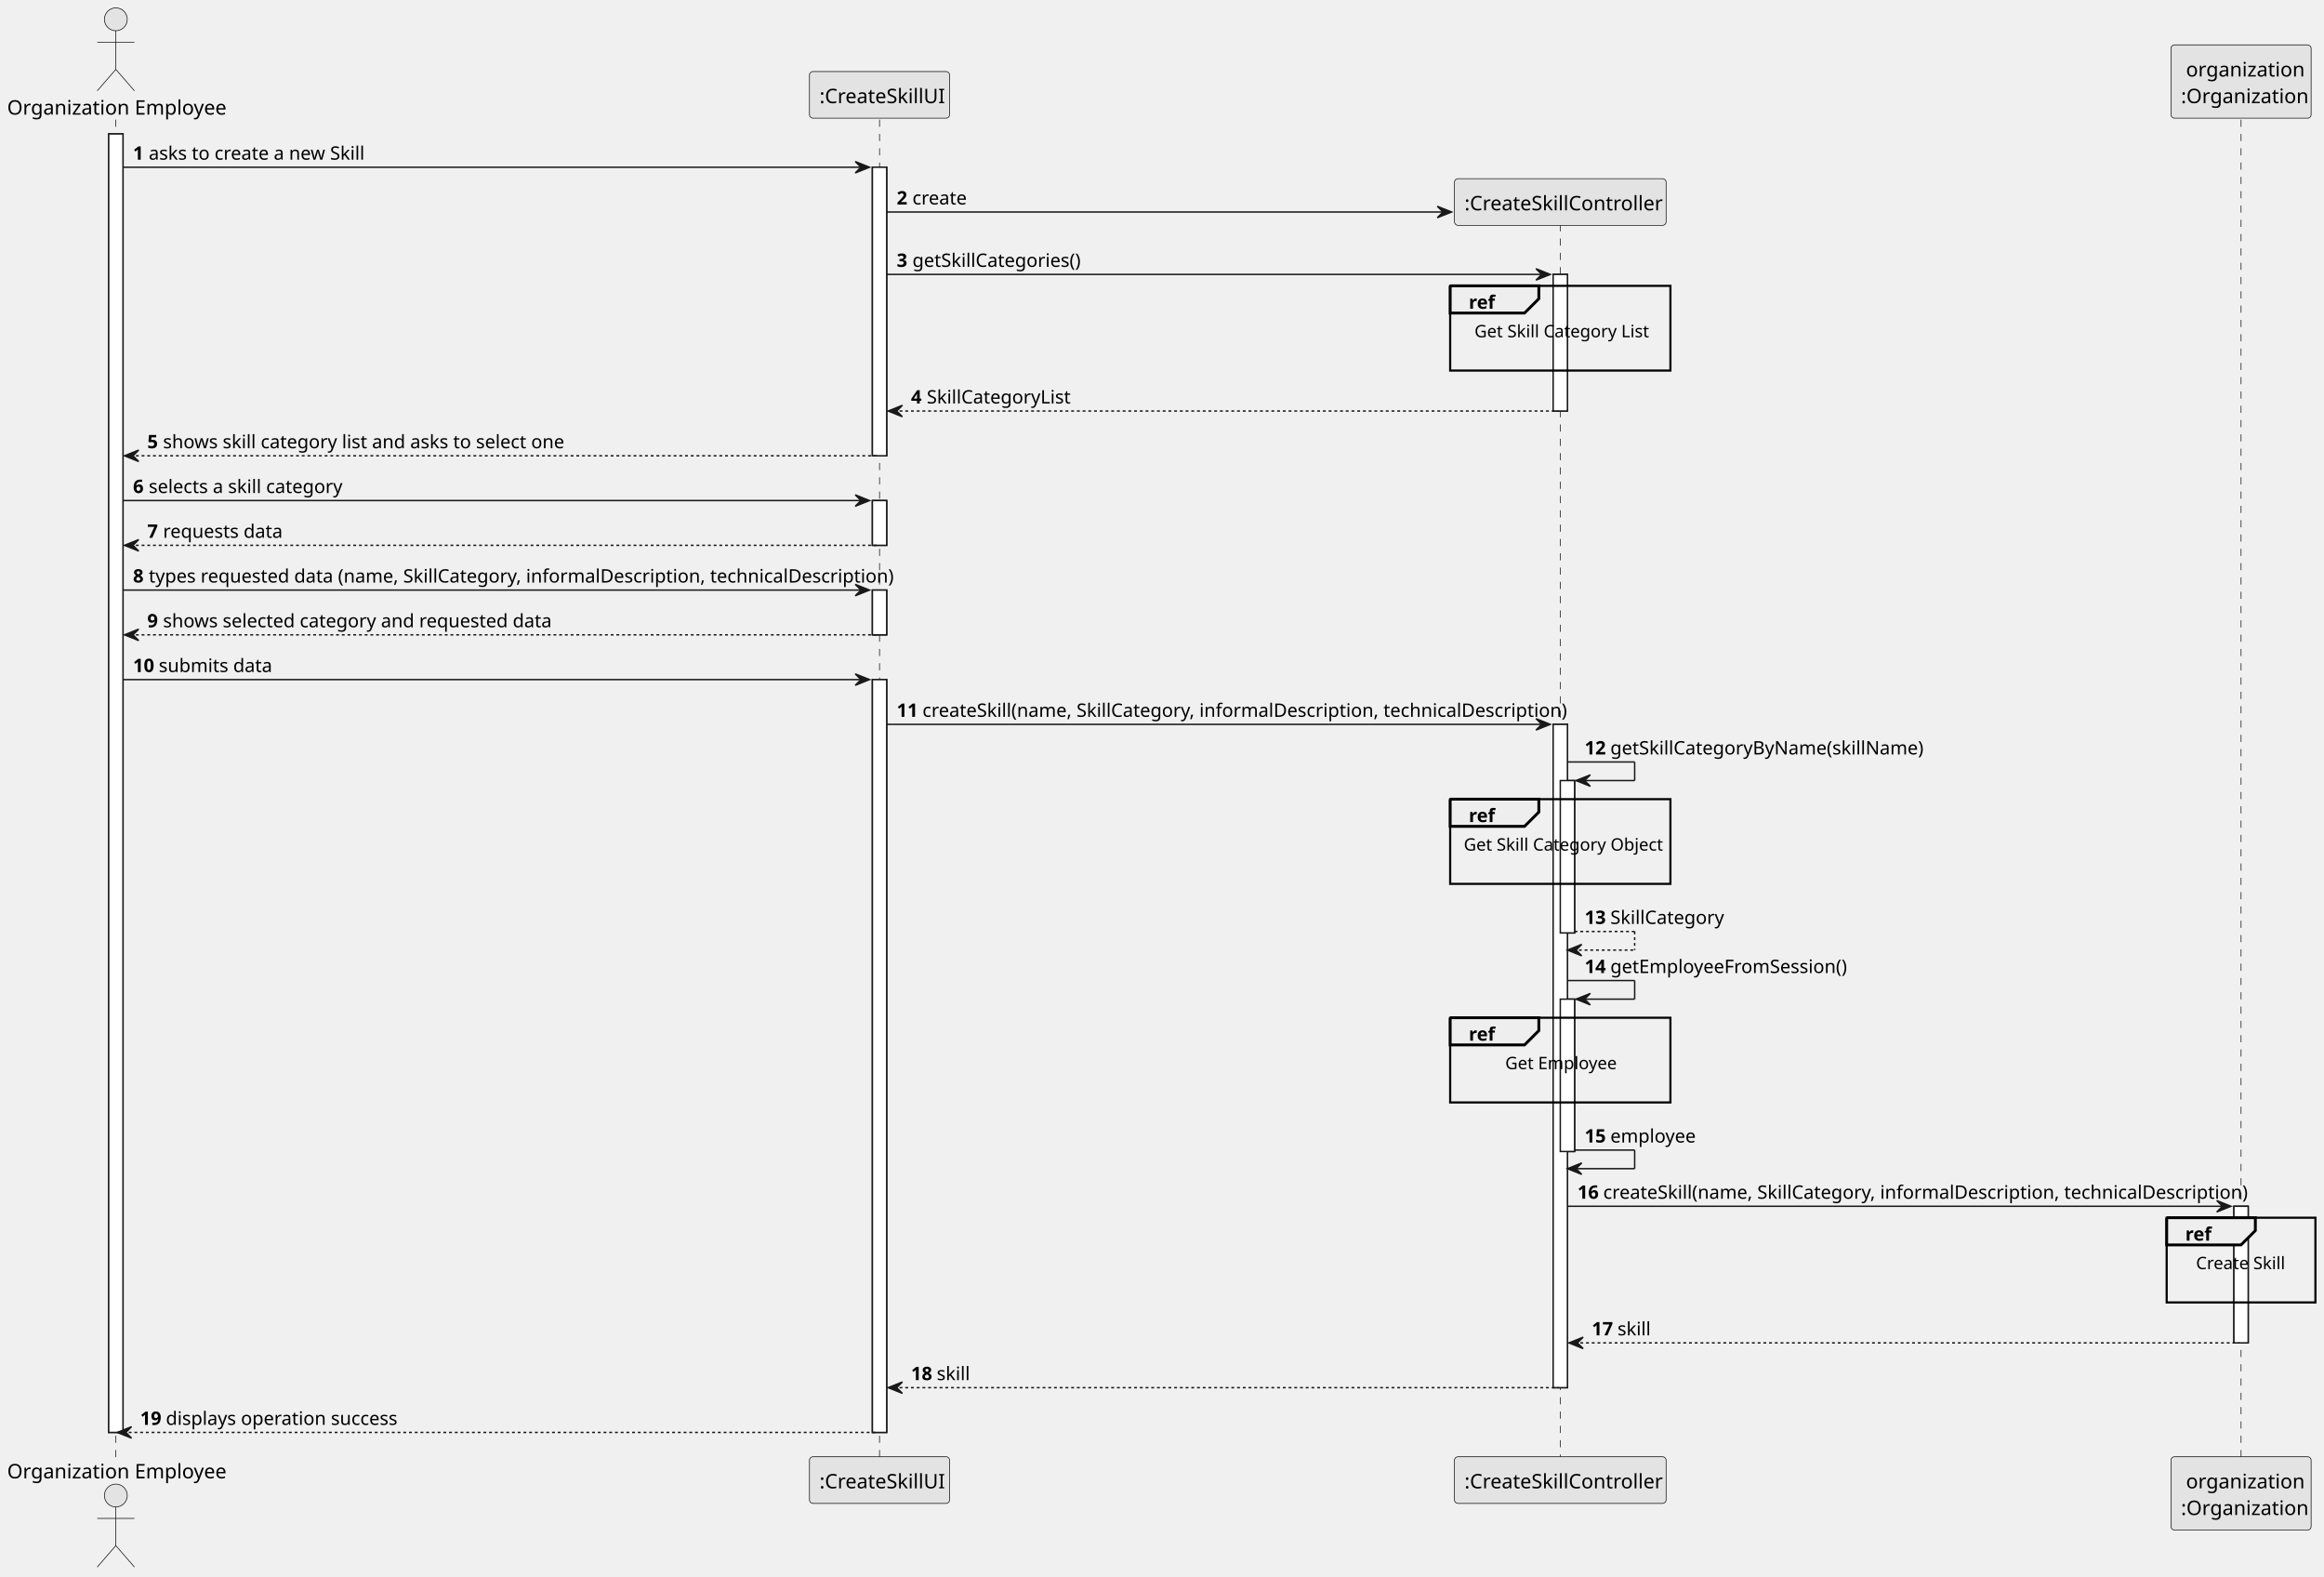
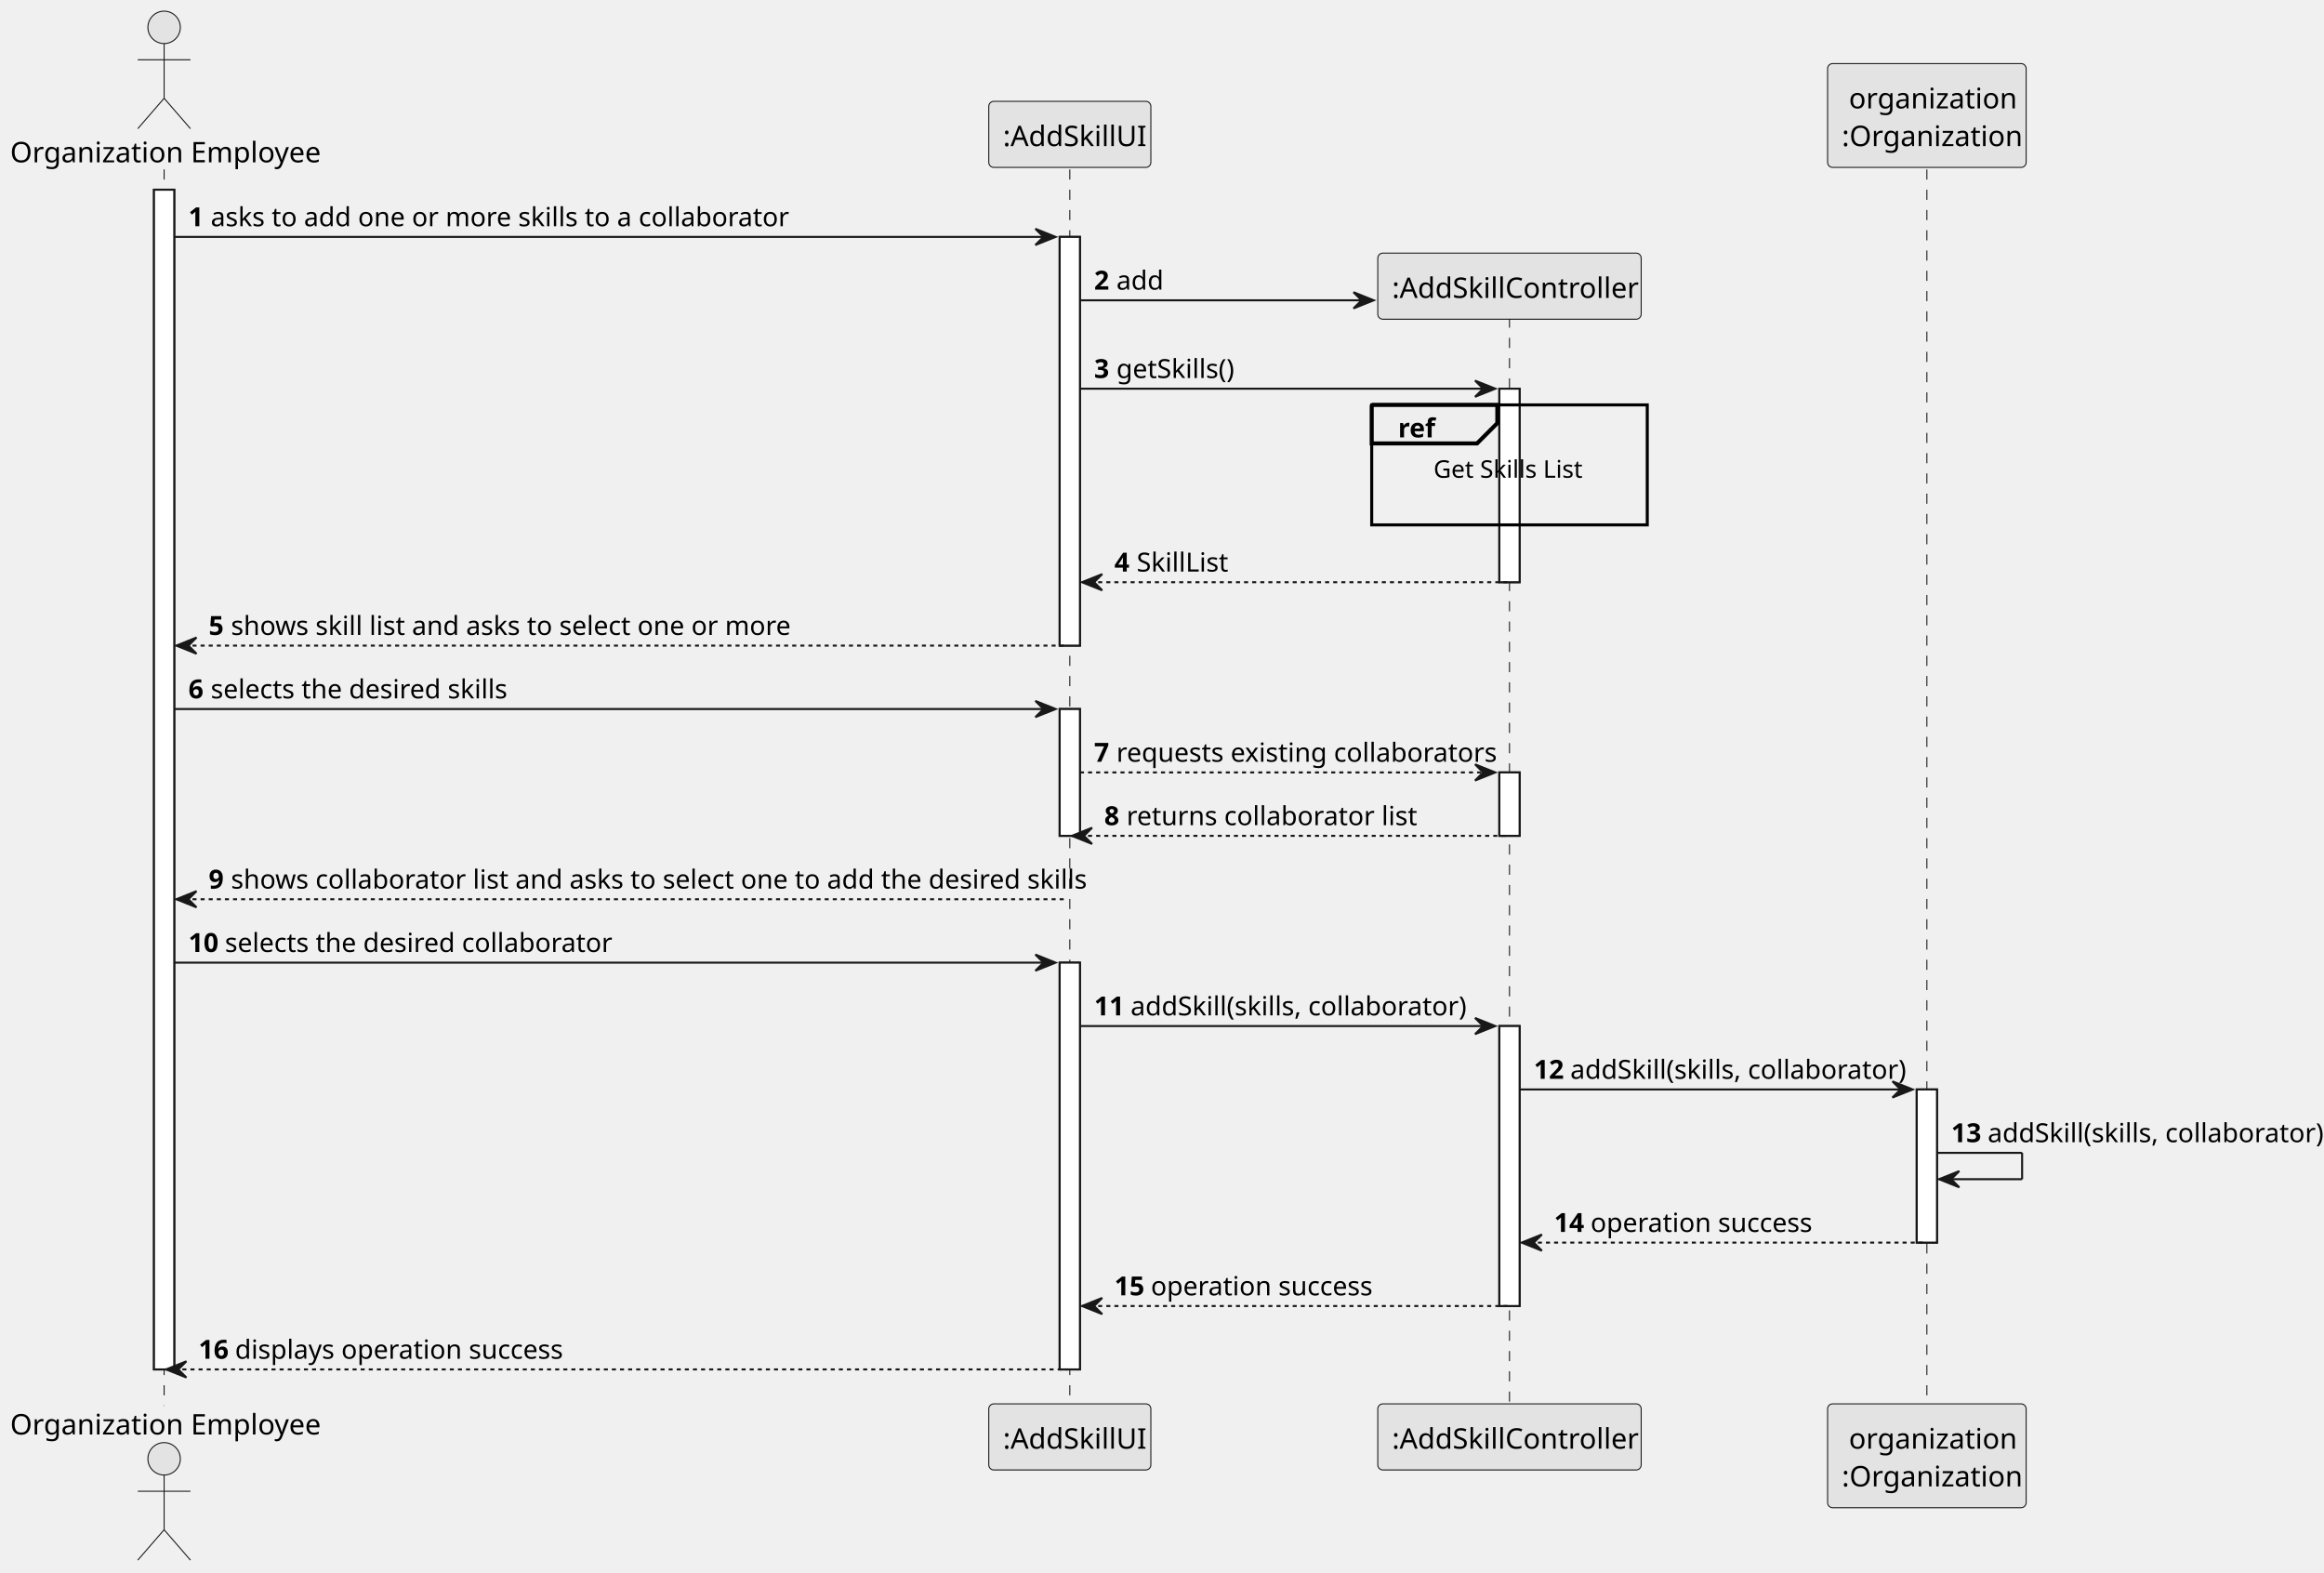
- <svg xmlns="http://www.w3.org/2000/svg" contentStyleType="text/css" height="1102px" preserveAspectRatio="none" style="width:1625px;height:1102px;background:#FFFFFF;" version="1.1" viewBox="0 0 1625 1102" width="1625px" zoomAndPan="magnify">
+ <svg xmlns="http://www.w3.org/2000/svg" contentStyleType="text/css" height="776px" preserveAspectRatio="none" style="width:1147px;height:776px;background:#FFFFFF;" version="1.1" viewBox="0 0 1147 776" width="1147px" zoomAndPan="magnify">
  <defs />
  <g>
-     <rect fill="#FFFFFF" height="907.711" style="stroke:#181818;stroke-width:1.0;" width="10" x="76" y="93.621" />
-     <rect fill="#FFFFFF" height="201.707" style="stroke:#181818;stroke-width:1.0;" width="10" x="610" y="116.912" />
-     <rect fill="#FFFFFF" height="31.291" style="stroke:#181818;stroke-width:1.0;" width="10" x="610" y="349.91" />
-     <rect fill="#FFFFFF" height="31.291" style="stroke:#181818;stroke-width:1.0;" width="10" x="610" y="412.492" />
-     <rect fill="#FFFFFF" height="526.258" style="stroke:#181818;stroke-width:1.0;" width="10" x="610" y="475.074" />
-     <rect fill="#FFFFFF" height="95.504" style="stroke:#181818;stroke-width:1.0;" width="10" x="1086" y="191.824" />
-     <rect fill="#FFFFFF" height="463.676" style="stroke:#181818;stroke-width:1.0;" width="10" x="1086" y="506.365" />
-     <rect fill="#FFFFFF" height="106.504" style="stroke:#181818;stroke-width:1.0;" width="10" x="1091" y="545.656" />
-     <rect fill="#FFFFFF" height="106.504" style="stroke:#181818;stroke-width:1.0;" width="10" x="1091" y="698.451" />
-     <rect fill="#FFFFFF" height="95.504" style="stroke:#181818;stroke-width:1.0;" width="10" x="1562" y="843.246" />
-     <line style="stroke:#181818;stroke-width:0.5;stroke-dasharray:5.0,5.0;" x1="81" x2="81" y1="83.621" y2="1019.332" />
-     <line style="stroke:#181818;stroke-width:0.5;stroke-dasharray:5.0,5.0;" x1="615" x2="615" y1="83.621" y2="1019.332" />
-     <line style="stroke:#181818;stroke-width:0.5;stroke-dasharray:5.0,5.0;" x1="1091" x2="1091" y1="156.723" y2="1019.332" />
-     <line style="stroke:#181818;stroke-width:0.5;stroke-dasharray:5.0,5.0;" x1="1567" x2="1567" y1="83.621" y2="1019.332" />
+     <rect fill="#FFFFFF" height="582.199" style="stroke:#181818;stroke-width:1.0;" width="10" x="76" y="93.621" />
+     <rect fill="#FFFFFF" height="201.707" style="stroke:#181818;stroke-width:1.0;" width="10" x="523" y="116.912" />
+     <rect fill="#FFFFFF" height="62.582" style="stroke:#181818;stroke-width:1.0;" width="10" x="523" y="349.91" />
+     <rect fill="#FFFFFF" height="200.746" style="stroke:#181818;stroke-width:1.0;" width="10" x="523" y="475.074" />
+     <rect fill="#FFFFFF" height="95.504" style="stroke:#181818;stroke-width:1.0;" width="10" x="740" y="191.824" />
+     <rect fill="#FFFFFF" height="31.291" style="stroke:#181818;stroke-width:1.0;" width="10" x="740" y="381.201" />
+     <rect fill="#FFFFFF" height="138.164" style="stroke:#181818;stroke-width:1.0;" width="10" x="740" y="506.365" />
+     <rect fill="#FFFFFF" height="75.582" style="stroke:#181818;stroke-width:1.0;" width="10" x="946" y="537.656" />
+     <line style="stroke:#181818;stroke-width:0.5;stroke-dasharray:5.0,5.0;" x1="81" x2="81" y1="83.621" y2="693.82" />
+     <line style="stroke:#181818;stroke-width:0.5;stroke-dasharray:5.0,5.0;" x1="528" x2="528" y1="83.621" y2="693.82" />
+     <line style="stroke:#181818;stroke-width:0.5;stroke-dasharray:5.0,5.0;" x1="745" x2="745" y1="156.723" y2="693.82" />
+     <line style="stroke:#181818;stroke-width:0.5;stroke-dasharray:5.0,5.0;" x1="951" x2="951" y1="83.621" y2="693.82" />
    <text fill="#000000" font-family="sans-serif" font-size="14" lengthAdjust="spacing" textLength="146" x="5" y="80.107">Organization Employee</text>
    <ellipse cx="81" cy="13.5" fill="#E3E3E3" rx="8" ry="8" style="stroke:#181818;stroke-width:0.5;" />
    <path d="M81,21.5 L81,48.5 M68,29.5 L94,29.5 M81,48.5 L68,63.5 M81,48.5 L94,63.5 " fill="none" style="stroke:#181818;stroke-width:0.5;" />
-     <text fill="#000000" font-family="sans-serif" font-size="14" lengthAdjust="spacing" textLength="146" x="5" y="1033.439">Organization Employee</text>
-     <ellipse cx="81" cy="1045.453" fill="#E3E3E3" rx="8" ry="8" style="stroke:#181818;stroke-width:0.5;" />
-     <path d="M81,1053.453 L81,1080.453 M68,1061.453 L94,1061.453 M81,1080.453 L68,1095.453 M81,1080.453 L94,1095.453 " fill="none" style="stroke:#181818;stroke-width:0.5;" />
-     <rect fill="#E3E3E3" height="32.621" rx="2.5" ry="2.5" style="stroke:#181818;stroke-width:0.5;" width="98" x="566" y="50" />
-     <text fill="#000000" font-family="sans-serif" font-size="14" lengthAdjust="spacing" textLength="84" x="573" y="72.107">:CreateSkillUI</text>
-     <rect fill="#E3E3E3" height="32.621" rx="2.5" ry="2.5" style="stroke:#181818;stroke-width:0.5;" width="98" x="566" y="1018.332" />
-     <text fill="#000000" font-family="sans-serif" font-size="14" lengthAdjust="spacing" textLength="84" x="573" y="1040.439">:CreateSkillUI</text>
-     <rect fill="#E3E3E3" height="32.621" rx="2.5" ry="2.5" style="stroke:#181818;stroke-width:0.5;" width="148" x="1017" y="1018.332" />
-     <text fill="#000000" font-family="sans-serif" font-size="14" lengthAdjust="spacing" textLength="134" x="1024" y="1040.439">:CreateSkillController</text>
-     <rect fill="#E3E3E3" height="51.242" rx="2.5" ry="2.5" style="stroke:#181818;stroke-width:0.5;" width="98" x="1518" y="31.379" />
-     <text fill="#000000" font-family="sans-serif" font-size="14" lengthAdjust="spacing" textLength="77" x="1528.5" y="53.486">organization</text>
-     <text fill="#000000" font-family="sans-serif" font-size="14" lengthAdjust="spacing" textLength="84" x="1525" y="72.107">:Organization</text>
-     <rect fill="#E3E3E3" height="51.242" rx="2.5" ry="2.5" style="stroke:#181818;stroke-width:0.5;" width="98" x="1518" y="1018.332" />
-     <text fill="#000000" font-family="sans-serif" font-size="14" lengthAdjust="spacing" textLength="77" x="1528.5" y="1040.439">organization</text>
-     <text fill="#000000" font-family="sans-serif" font-size="14" lengthAdjust="spacing" textLength="84" x="1525" y="1059.061">:Organization</text>
-     <rect fill="#FFFFFF" height="907.711" style="stroke:#181818;stroke-width:1.0;" width="10" x="76" y="93.621" />
-     <rect fill="#FFFFFF" height="201.707" style="stroke:#181818;stroke-width:1.0;" width="10" x="610" y="116.912" />
-     <rect fill="#FFFFFF" height="31.291" style="stroke:#181818;stroke-width:1.0;" width="10" x="610" y="349.91" />
-     <rect fill="#FFFFFF" height="31.291" style="stroke:#181818;stroke-width:1.0;" width="10" x="610" y="412.492" />
-     <rect fill="#FFFFFF" height="526.258" style="stroke:#181818;stroke-width:1.0;" width="10" x="610" y="475.074" />
-     <rect fill="#FFFFFF" height="95.504" style="stroke:#181818;stroke-width:1.0;" width="10" x="1086" y="191.824" />
-     <rect fill="#FFFFFF" height="463.676" style="stroke:#181818;stroke-width:1.0;" width="10" x="1086" y="506.365" />
-     <rect fill="#FFFFFF" height="106.504" style="stroke:#181818;stroke-width:1.0;" width="10" x="1091" y="545.656" />
-     <rect fill="#FFFFFF" height="106.504" style="stroke:#181818;stroke-width:1.0;" width="10" x="1091" y="698.451" />
-     <rect fill="#FFFFFF" height="95.504" style="stroke:#181818;stroke-width:1.0;" width="10" x="1562" y="843.246" />
-     <polygon fill="#181818" points="598,112.912,608,116.912,598,120.912,602,116.912" style="stroke:#181818;stroke-width:1.0;" />
-     <line style="stroke:#181818;stroke-width:1.0;" x1="86" x2="604" y1="116.912" y2="116.912" />
+     <text fill="#000000" font-family="sans-serif" font-size="14" lengthAdjust="spacing" textLength="146" x="5" y="707.928">Organization Employee</text>
+     <ellipse cx="81" cy="719.941" fill="#E3E3E3" rx="8" ry="8" style="stroke:#181818;stroke-width:0.5;" />
+     <path d="M81,727.941 L81,754.941 M68,735.941 L94,735.941 M81,754.941 L68,769.941 M81,754.941 L94,769.941 " fill="none" style="stroke:#181818;stroke-width:0.5;" />
+     <rect fill="#E3E3E3" height="32.621" rx="2.5" ry="2.5" style="stroke:#181818;stroke-width:0.5;" width="80" x="488" y="50" />
+     <text fill="#000000" font-family="sans-serif" font-size="14" lengthAdjust="spacing" textLength="66" x="495" y="72.107">:AddSkillUI</text>
+     <rect fill="#E3E3E3" height="32.621" rx="2.5" ry="2.5" style="stroke:#181818;stroke-width:0.5;" width="80" x="488" y="692.82" />
+     <text fill="#000000" font-family="sans-serif" font-size="14" lengthAdjust="spacing" textLength="66" x="495" y="714.928">:AddSkillUI</text>
+     <rect fill="#E3E3E3" height="32.621" rx="2.5" ry="2.5" style="stroke:#181818;stroke-width:0.5;" width="130" x="680" y="692.82" />
+     <text fill="#000000" font-family="sans-serif" font-size="14" lengthAdjust="spacing" textLength="116" x="687" y="714.928">:AddSkillController</text>
+     <rect fill="#E3E3E3" height="51.242" rx="2.5" ry="2.5" style="stroke:#181818;stroke-width:0.5;" width="98" x="902" y="31.379" />
+     <text fill="#000000" font-family="sans-serif" font-size="14" lengthAdjust="spacing" textLength="77" x="912.5" y="53.486">organization</text>
+     <text fill="#000000" font-family="sans-serif" font-size="14" lengthAdjust="spacing" textLength="84" x="909" y="72.107">:Organization</text>
+     <rect fill="#E3E3E3" height="51.242" rx="2.5" ry="2.5" style="stroke:#181818;stroke-width:0.5;" width="98" x="902" y="692.82" />
+     <text fill="#000000" font-family="sans-serif" font-size="14" lengthAdjust="spacing" textLength="77" x="912.5" y="714.928">organization</text>
+     <text fill="#000000" font-family="sans-serif" font-size="14" lengthAdjust="spacing" textLength="84" x="909" y="733.549">:Organization</text>
+     <rect fill="#FFFFFF" height="582.199" style="stroke:#181818;stroke-width:1.0;" width="10" x="76" y="93.621" />
+     <rect fill="#FFFFFF" height="201.707" style="stroke:#181818;stroke-width:1.0;" width="10" x="523" y="116.912" />
+     <rect fill="#FFFFFF" height="62.582" style="stroke:#181818;stroke-width:1.0;" width="10" x="523" y="349.91" />
+     <rect fill="#FFFFFF" height="200.746" style="stroke:#181818;stroke-width:1.0;" width="10" x="523" y="475.074" />
+     <rect fill="#FFFFFF" height="95.504" style="stroke:#181818;stroke-width:1.0;" width="10" x="740" y="191.824" />
+     <rect fill="#FFFFFF" height="31.291" style="stroke:#181818;stroke-width:1.0;" width="10" x="740" y="381.201" />
+     <rect fill="#FFFFFF" height="138.164" style="stroke:#181818;stroke-width:1.0;" width="10" x="740" y="506.365" />
+     <rect fill="#FFFFFF" height="75.582" style="stroke:#181818;stroke-width:1.0;" width="10" x="946" y="537.656" />
+     <polygon fill="#181818" points="511,112.912,521,116.912,511,120.912,515,116.912" style="stroke:#181818;stroke-width:1.0;" />
+     <line style="stroke:#181818;stroke-width:1.0;" x1="86" x2="517" y1="116.912" y2="116.912" />
    <text fill="#000000" font-family="sans-serif" font-size="13" font-weight="bold" lengthAdjust="spacing" textLength="7" x="93" y="111.649">1</text>
-     <text fill="#000000" font-family="sans-serif" font-size="13" lengthAdjust="spacing" textLength="150" x="104" y="111.649">asks to create a new Skill</text>
-     <polygon fill="#181818" points="1005,144.203,1015,148.203,1005,152.203,1009,148.203" style="stroke:#181818;stroke-width:1.0;" />
-     <line style="stroke:#181818;stroke-width:1.0;" x1="620" x2="1011" y1="148.203" y2="148.203" />
-     <text fill="#000000" font-family="sans-serif" font-size="13" font-weight="bold" lengthAdjust="spacing" textLength="7" x="627" y="142.94">2</text>
-     <text fill="#000000" font-family="sans-serif" font-size="13" lengthAdjust="spacing" textLength="36" x="638" y="142.94">create</text>
-     <rect fill="#E3E3E3" height="32.621" rx="2.5" ry="2.5" style="stroke:#181818;stroke-width:0.5;" width="148" x="1017" y="124.912" />
-     <text fill="#000000" font-family="sans-serif" font-size="14" lengthAdjust="spacing" textLength="134" x="1024" y="147.019">:CreateSkillController</text>
-     <polygon fill="#181818" points="1074,187.824,1084,191.824,1074,195.824,1078,191.824" style="stroke:#181818;stroke-width:1.0;" />
-     <line style="stroke:#181818;stroke-width:1.0;" x1="620" x2="1080" y1="191.824" y2="191.824" />
-     <text fill="#000000" font-family="sans-serif" font-size="13" font-weight="bold" lengthAdjust="spacing" textLength="7" x="627" y="186.561">3</text>
-     <text fill="#000000" font-family="sans-serif" font-size="13" lengthAdjust="spacing" textLength="113" x="638" y="186.561">getSkillCategories()</text>
-     <rect fill="none" height="59.213" style="stroke:#000000;stroke-width:1.5;" width="154" x="1014" y="199.824" />
-     <path d="M1014,199.824 L1076,199.824 L1076,208.824 L1066,218.824 L1014,218.824 L1014,199.824 " fill="#EEEEEE" style="stroke:#000000;stroke-width:2.0;" />
-     <text fill="#000000" font-family="sans-serif" font-size="13" font-weight="bold" lengthAdjust="spacing" textLength="17" x="1027" y="215.852">ref</text>
-     <text fill="#000000" font-family="sans-serif" font-size="12" lengthAdjust="spacing" textLength="120" x="1031" y="235.773">Get Skill Category List</text>
-     <text fill="#000000" font-family="sans-serif" font-size="12" lengthAdjust="spacing" textLength="3" x="1089.5" y="251.734"> </text>
-     <polygon fill="#181818" points="631,283.328,621,287.328,631,291.328,627,287.328" style="stroke:#181818;stroke-width:1.0;" />
-     <line style="stroke:#181818;stroke-width:1.0;stroke-dasharray:2.0,2.0;" x1="625" x2="1090" y1="287.328" y2="287.328" />
-     <text fill="#000000" font-family="sans-serif" font-size="13" font-weight="bold" lengthAdjust="spacing" textLength="7" x="637" y="282.065">4</text>
-     <text fill="#000000" font-family="sans-serif" font-size="13" lengthAdjust="spacing" textLength="98" x="648" y="282.065">SkillCategoryList</text>
+     <text fill="#000000" font-family="sans-serif" font-size="13" lengthAdjust="spacing" textLength="272" x="104" y="111.649">asks to add one or more skills to a collaborator</text>
+     <polygon fill="#181818" points="668,144.203,678,148.203,668,152.203,672,148.203" style="stroke:#181818;stroke-width:1.0;" />
+     <line style="stroke:#181818;stroke-width:1.0;" x1="533" x2="674" y1="148.203" y2="148.203" />
+     <text fill="#000000" font-family="sans-serif" font-size="13" font-weight="bold" lengthAdjust="spacing" textLength="7" x="540" y="142.94">2</text>
+     <text fill="#000000" font-family="sans-serif" font-size="13" lengthAdjust="spacing" textLength="21" x="551" y="142.94">add</text>
+     <rect fill="#E3E3E3" height="32.621" rx="2.5" ry="2.5" style="stroke:#181818;stroke-width:0.5;" width="130" x="680" y="124.912" />
+     <text fill="#000000" font-family="sans-serif" font-size="14" lengthAdjust="spacing" textLength="116" x="687" y="147.019">:AddSkillController</text>
+     <polygon fill="#181818" points="728,187.824,738,191.824,728,195.824,732,191.824" style="stroke:#181818;stroke-width:1.0;" />
+     <line style="stroke:#181818;stroke-width:1.0;" x1="533" x2="734" y1="191.824" y2="191.824" />
+     <text fill="#000000" font-family="sans-serif" font-size="13" font-weight="bold" lengthAdjust="spacing" textLength="7" x="540" y="186.561">3</text>
+     <text fill="#000000" font-family="sans-serif" font-size="13" lengthAdjust="spacing" textLength="58" x="551" y="186.561">getSkills()</text>
+     <rect fill="none" height="59.213" style="stroke:#000000;stroke-width:1.5;" width="136" x="677" y="199.824" />
+     <path d="M677,199.824 L739,199.824 L739,208.824 L729,218.824 L677,218.824 L677,199.824 " fill="#EEEEEE" style="stroke:#000000;stroke-width:2.0;" />
+     <text fill="#000000" font-family="sans-serif" font-size="13" font-weight="bold" lengthAdjust="spacing" textLength="17" x="690" y="215.852">ref</text>
+     <text fill="#000000" font-family="sans-serif" font-size="12" lengthAdjust="spacing" textLength="75" x="707.5" y="235.773">Get Skills List</text>
+     <text fill="#000000" font-family="sans-serif" font-size="12" lengthAdjust="spacing" textLength="3" x="743.5" y="251.734"> </text>
+     <polygon fill="#181818" points="544,283.328,534,287.328,544,291.328,540,287.328" style="stroke:#181818;stroke-width:1.0;" />
+     <line style="stroke:#181818;stroke-width:1.0;stroke-dasharray:2.0,2.0;" x1="538" x2="744" y1="287.328" y2="287.328" />
+     <text fill="#000000" font-family="sans-serif" font-size="13" font-weight="bold" lengthAdjust="spacing" textLength="7" x="550" y="282.065">4</text>
+     <text fill="#000000" font-family="sans-serif" font-size="13" lengthAdjust="spacing" textLength="46" x="561" y="282.065">SkillList</text>
    <polygon fill="#181818" points="97,314.619,87,318.619,97,322.619,93,318.619" style="stroke:#181818;stroke-width:1.0;" />
-     <line style="stroke:#181818;stroke-width:1.0;stroke-dasharray:2.0,2.0;" x1="91" x2="614" y1="318.619" y2="318.619" />
+     <line style="stroke:#181818;stroke-width:1.0;stroke-dasharray:2.0,2.0;" x1="91" x2="527" y1="318.619" y2="318.619" />
    <text fill="#000000" font-family="sans-serif" font-size="13" font-weight="bold" lengthAdjust="spacing" textLength="7" x="103" y="313.356">5</text>
-     <text fill="#000000" font-family="sans-serif" font-size="13" lengthAdjust="spacing" textLength="275" x="114" y="313.356">shows skill category list and asks to select one</text>
-     <polygon fill="#181818" points="598,345.91,608,349.91,598,353.91,602,349.91" style="stroke:#181818;stroke-width:1.0;" />
-     <line style="stroke:#181818;stroke-width:1.0;" x1="86" x2="604" y1="349.91" y2="349.91" />
+     <text fill="#000000" font-family="sans-serif" font-size="13" lengthAdjust="spacing" textLength="269" x="114" y="313.356">shows skill list and asks to select one or more</text>
+     <polygon fill="#181818" points="511,345.91,521,349.91,511,353.91,515,349.91" style="stroke:#181818;stroke-width:1.0;" />
+     <line style="stroke:#181818;stroke-width:1.0;" x1="86" x2="517" y1="349.91" y2="349.91" />
    <text fill="#000000" font-family="sans-serif" font-size="13" font-weight="bold" lengthAdjust="spacing" textLength="7" x="93" y="344.647">6</text>
-     <text fill="#000000" font-family="sans-serif" font-size="13" lengthAdjust="spacing" textLength="134" x="104" y="344.647">selects a skill category</text>
-     <polygon fill="#181818" points="97,377.201,87,381.201,97,385.201,93,381.201" style="stroke:#181818;stroke-width:1.0;" />
-     <line style="stroke:#181818;stroke-width:1.0;stroke-dasharray:2.0,2.0;" x1="91" x2="614" y1="381.201" y2="381.201" />
-     <text fill="#000000" font-family="sans-serif" font-size="13" font-weight="bold" lengthAdjust="spacing" textLength="7" x="103" y="375.938">7</text>
-     <text fill="#000000" font-family="sans-serif" font-size="13" lengthAdjust="spacing" textLength="79" x="114" y="375.938">requests data</text>
-     <polygon fill="#181818" points="598,408.492,608,412.492,598,416.492,602,412.492" style="stroke:#181818;stroke-width:1.0;" />
-     <line style="stroke:#181818;stroke-width:1.0;" x1="86" x2="604" y1="412.492" y2="412.492" />
-     <text fill="#000000" font-family="sans-serif" font-size="13" font-weight="bold" lengthAdjust="spacing" textLength="7" x="93" y="407.229">8</text>
-     <text fill="#000000" font-family="sans-serif" font-size="13" lengthAdjust="spacing" textLength="494" x="104" y="407.229">types requested data (name, SkillCategory, informalDescription, technicalDescription)</text>
+     <text fill="#000000" font-family="sans-serif" font-size="13" lengthAdjust="spacing" textLength="144" x="104" y="344.647">selects the desired skills</text>
+     <polygon fill="#181818" points="728,377.201,738,381.201,728,385.201,732,381.201" style="stroke:#181818;stroke-width:1.0;" />
+     <line style="stroke:#181818;stroke-width:1.0;stroke-dasharray:2.0,2.0;" x1="533" x2="734" y1="381.201" y2="381.201" />
+     <text fill="#000000" font-family="sans-serif" font-size="13" font-weight="bold" lengthAdjust="spacing" textLength="7" x="540" y="375.938">7</text>
+     <text fill="#000000" font-family="sans-serif" font-size="13" lengthAdjust="spacing" textLength="177" x="551" y="375.938">requests existing collaborators</text>
+     <polygon fill="#181818" points="539,408.492,529,412.492,539,416.492,535,412.492" style="stroke:#181818;stroke-width:1.0;" />
+     <line style="stroke:#181818;stroke-width:1.0;stroke-dasharray:2.0,2.0;" x1="533" x2="744" y1="412.492" y2="412.492" />
+     <text fill="#000000" font-family="sans-serif" font-size="13" font-weight="bold" lengthAdjust="spacing" textLength="7" x="545" y="407.229">8</text>
+     <text fill="#000000" font-family="sans-serif" font-size="13" lengthAdjust="spacing" textLength="132" x="556" y="407.229">returns collaborator list</text>
    <polygon fill="#181818" points="97,439.783,87,443.783,97,447.783,93,443.783" style="stroke:#181818;stroke-width:1.0;" />
-     <line style="stroke:#181818;stroke-width:1.0;stroke-dasharray:2.0,2.0;" x1="91" x2="614" y1="443.783" y2="443.783" />
+     <line style="stroke:#181818;stroke-width:1.0;stroke-dasharray:2.0,2.0;" x1="91" x2="527" y1="443.783" y2="443.783" />
    <text fill="#000000" font-family="sans-serif" font-size="13" font-weight="bold" lengthAdjust="spacing" textLength="7" x="103" y="438.521">9</text>
-     <text fill="#000000" font-family="sans-serif" font-size="13" lengthAdjust="spacing" textLength="259" x="114" y="438.521">shows selected category and requested data</text>
-     <polygon fill="#181818" points="598,471.074,608,475.074,598,479.074,602,475.074" style="stroke:#181818;stroke-width:1.0;" />
-     <line style="stroke:#181818;stroke-width:1.0;" x1="86" x2="604" y1="475.074" y2="475.074" />
+     <text fill="#000000" font-family="sans-serif" font-size="13" lengthAdjust="spacing" textLength="407" x="114" y="438.521">shows collaborator list and asks to select one to add the desired skills</text>
+     <polygon fill="#181818" points="511,471.074,521,475.074,511,479.074,515,475.074" style="stroke:#181818;stroke-width:1.0;" />
+     <line style="stroke:#181818;stroke-width:1.0;" x1="86" x2="517" y1="475.074" y2="475.074" />
    <text fill="#000000" font-family="sans-serif" font-size="13" font-weight="bold" lengthAdjust="spacing" textLength="14" x="93" y="469.812">10</text>
-     <text fill="#000000" font-family="sans-serif" font-size="13" lengthAdjust="spacing" textLength="75" x="111" y="469.812">submits data</text>
-     <polygon fill="#181818" points="1074,502.365,1084,506.365,1074,510.365,1078,506.365" style="stroke:#181818;stroke-width:1.0;" />
-     <line style="stroke:#181818;stroke-width:1.0;" x1="620" x2="1080" y1="506.365" y2="506.365" />
-     <text fill="#000000" font-family="sans-serif" font-size="13" font-weight="bold" lengthAdjust="spacing" textLength="14" x="627" y="501.103">11</text>
-     <text fill="#000000" font-family="sans-serif" font-size="13" lengthAdjust="spacing" textLength="429" x="645" y="501.103">createSkill(name, SkillCategory, informalDescription, technicalDescription)</text>
-     <line style="stroke:#181818;stroke-width:1.0;" x1="1096" x2="1143" y1="532.656" y2="532.656" />
-     <line style="stroke:#181818;stroke-width:1.0;" x1="1143" x2="1143" y1="532.656" y2="545.656" />
-     <line style="stroke:#181818;stroke-width:1.0;" x1="1102" x2="1143" y1="545.656" y2="545.656" />
-     <polygon fill="#181818" points="1112,541.656,1102,545.656,1112,549.656,1108,545.656" style="stroke:#181818;stroke-width:1.0;" />
-     <text fill="#000000" font-family="sans-serif" font-size="13" font-weight="bold" lengthAdjust="spacing" textLength="14" x="1108" y="527.394">12</text>
-     <text fill="#000000" font-family="sans-serif" font-size="13" lengthAdjust="spacing" textLength="210" x="1126" y="527.394">getSkillCategoryByName(skillName)</text>
-     <rect fill="none" height="59.213" style="stroke:#000000;stroke-width:1.5;" width="154" x="1014" y="558.656" />
-     <path d="M1014,558.656 L1076,558.656 L1076,567.656 L1066,577.656 L1014,577.656 L1014,558.656 " fill="#EEEEEE" style="stroke:#000000;stroke-width:2.0;" />
-     <text fill="#000000" font-family="sans-serif" font-size="13" font-weight="bold" lengthAdjust="spacing" textLength="17" x="1027" y="574.685">ref</text>
-     <text fill="#000000" font-family="sans-serif" font-size="12" lengthAdjust="spacing" textLength="135" x="1023.5" y="594.606">Get Skill Category Object</text>
-     <text fill="#000000" font-family="sans-serif" font-size="12" lengthAdjust="spacing" textLength="3" x="1089.5" y="610.566"> </text>
-     <line style="stroke:#181818;stroke-width:1.0;stroke-dasharray:2.0,2.0;" x1="1101" x2="1143" y1="651.16" y2="651.16" />
-     <line style="stroke:#181818;stroke-width:1.0;stroke-dasharray:2.0,2.0;" x1="1143" x2="1143" y1="651.16" y2="664.16" />
-     <line style="stroke:#181818;stroke-width:1.0;stroke-dasharray:2.0,2.0;" x1="1096" x2="1143" y1="664.16" y2="664.16" />
-     <polygon fill="#181818" points="1106,660.16,1096,664.16,1106,668.16,1102,664.16" style="stroke:#181818;stroke-width:1.0;" />
-     <text fill="#000000" font-family="sans-serif" font-size="13" font-weight="bold" lengthAdjust="spacing" textLength="14" x="1108" y="645.898">13</text>
-     <text fill="#000000" font-family="sans-serif" font-size="13" lengthAdjust="spacing" textLength="77" x="1126" y="645.898">SkillCategory</text>
-     <line style="stroke:#181818;stroke-width:1.0;" x1="1096" x2="1143" y1="685.451" y2="685.451" />
-     <line style="stroke:#181818;stroke-width:1.0;" x1="1143" x2="1143" y1="685.451" y2="698.451" />
-     <line style="stroke:#181818;stroke-width:1.0;" x1="1102" x2="1143" y1="698.451" y2="698.451" />
-     <polygon fill="#181818" points="1112,694.451,1102,698.451,1112,702.451,1108,698.451" style="stroke:#181818;stroke-width:1.0;" />
-     <text fill="#000000" font-family="sans-serif" font-size="13" font-weight="bold" lengthAdjust="spacing" textLength="14" x="1108" y="680.188">14</text>
-     <text fill="#000000" font-family="sans-serif" font-size="13" lengthAdjust="spacing" textLength="161" x="1126" y="680.188">getEmployeeFromSession()</text>
-     <rect fill="none" height="59.213" style="stroke:#000000;stroke-width:1.5;" width="154" x="1014" y="711.451" />
-     <path d="M1014,711.451 L1076,711.451 L1076,720.451 L1066,730.451 L1014,730.451 L1014,711.451 " fill="#EEEEEE" style="stroke:#000000;stroke-width:2.0;" />
-     <text fill="#000000" font-family="sans-serif" font-size="13" font-weight="bold" lengthAdjust="spacing" textLength="17" x="1027" y="727.48">ref</text>
-     <text fill="#000000" font-family="sans-serif" font-size="12" lengthAdjust="spacing" textLength="77" x="1052.5" y="747.4">Get Employee</text>
-     <text fill="#000000" font-family="sans-serif" font-size="12" lengthAdjust="spacing" textLength="3" x="1089.5" y="763.361"> </text>
-     <line style="stroke:#181818;stroke-width:1.0;" x1="1101" x2="1143" y1="803.955" y2="803.955" />
-     <line style="stroke:#181818;stroke-width:1.0;" x1="1143" x2="1143" y1="803.955" y2="816.955" />
-     <line style="stroke:#181818;stroke-width:1.0;" x1="1096" x2="1143" y1="816.955" y2="816.955" />
-     <polygon fill="#181818" points="1106,812.955,1096,816.955,1106,820.955,1102,816.955" style="stroke:#181818;stroke-width:1.0;" />
-     <text fill="#000000" font-family="sans-serif" font-size="13" font-weight="bold" lengthAdjust="spacing" textLength="14" x="1108" y="798.692">15</text>
-     <text fill="#000000" font-family="sans-serif" font-size="13" lengthAdjust="spacing" textLength="56" x="1126" y="798.692">employee</text>
-     <polygon fill="#181818" points="1550,839.246,1560,843.246,1550,847.246,1554,843.246" style="stroke:#181818;stroke-width:1.0;" />
-     <line style="stroke:#181818;stroke-width:1.0;" x1="1096" x2="1556" y1="843.246" y2="843.246" />
-     <text fill="#000000" font-family="sans-serif" font-size="13" font-weight="bold" lengthAdjust="spacing" textLength="14" x="1103" y="837.983">16</text>
-     <text fill="#000000" font-family="sans-serif" font-size="13" lengthAdjust="spacing" textLength="429" x="1121" y="837.983">createSkill(name, SkillCategory, informalDescription, technicalDescription)</text>
-     <rect fill="none" height="59.213" style="stroke:#000000;stroke-width:1.5;" width="104" x="1515" y="851.246" />
-     <path d="M1515,851.246 L1577,851.246 L1577,860.246 L1567,870.246 L1515,870.246 L1515,851.246 " fill="#EEEEEE" style="stroke:#000000;stroke-width:2.0;" />
-     <text fill="#000000" font-family="sans-serif" font-size="13" font-weight="bold" lengthAdjust="spacing" textLength="17" x="1528" y="867.274">ref</text>
-     <text fill="#000000" font-family="sans-serif" font-size="12" lengthAdjust="spacing" textLength="63" x="1535.5" y="887.195">Create Skill</text>
-     <text fill="#000000" font-family="sans-serif" font-size="12" lengthAdjust="spacing" textLength="3" x="1565.5" y="903.156"> </text>
-     <polygon fill="#181818" points="1107,934.75,1097,938.75,1107,942.75,1103,938.75" style="stroke:#181818;stroke-width:1.0;" />
-     <line style="stroke:#181818;stroke-width:1.0;stroke-dasharray:2.0,2.0;" x1="1101" x2="1566" y1="938.75" y2="938.75" />
-     <text fill="#000000" font-family="sans-serif" font-size="13" font-weight="bold" lengthAdjust="spacing" textLength="14" x="1113" y="933.487">17</text>
-     <text fill="#000000" font-family="sans-serif" font-size="13" lengthAdjust="spacing" textLength="23" x="1131" y="933.487">skill</text>
-     <polygon fill="#181818" points="631,966.041,621,970.041,631,974.041,627,970.041" style="stroke:#181818;stroke-width:1.0;" />
-     <line style="stroke:#181818;stroke-width:1.0;stroke-dasharray:2.0,2.0;" x1="625" x2="1090" y1="970.041" y2="970.041" />
-     <text fill="#000000" font-family="sans-serif" font-size="13" font-weight="bold" lengthAdjust="spacing" textLength="14" x="637" y="964.778">18</text>
-     <text fill="#000000" font-family="sans-serif" font-size="13" lengthAdjust="spacing" textLength="23" x="655" y="964.778">skill</text>
-     <polygon fill="#181818" points="92,997.332,82,1001.332,92,1005.332,88,1001.332" style="stroke:#181818;stroke-width:1.0;" />
-     <line style="stroke:#181818;stroke-width:1.0;stroke-dasharray:2.0,2.0;" x1="86" x2="614" y1="1001.332" y2="1001.332" />
-     <text fill="#000000" font-family="sans-serif" font-size="13" font-weight="bold" lengthAdjust="spacing" textLength="14" x="98" y="996.069">19</text>
-     <text fill="#000000" font-family="sans-serif" font-size="13" lengthAdjust="spacing" textLength="158" x="116" y="996.069">displays operation success</text>
+     <text fill="#000000" font-family="sans-serif" font-size="13" lengthAdjust="spacing" textLength="181" x="111" y="469.812">selects the desired collaborator</text>
+     <polygon fill="#181818" points="728,502.365,738,506.365,728,510.365,732,506.365" style="stroke:#181818;stroke-width:1.0;" />
+     <line style="stroke:#181818;stroke-width:1.0;" x1="533" x2="734" y1="506.365" y2="506.365" />
+     <text fill="#000000" font-family="sans-serif" font-size="13" font-weight="bold" lengthAdjust="spacing" textLength="14" x="540" y="501.103">11</text>
+     <text fill="#000000" font-family="sans-serif" font-size="13" lengthAdjust="spacing" textLength="159" x="558" y="501.103">addSkill(skills, collaborator)</text>
+     <polygon fill="#181818" points="934,533.656,944,537.656,934,541.656,938,537.656" style="stroke:#181818;stroke-width:1.0;" />
+     <line style="stroke:#181818;stroke-width:1.0;" x1="750" x2="940" y1="537.656" y2="537.656" />
+     <text fill="#000000" font-family="sans-serif" font-size="13" font-weight="bold" lengthAdjust="spacing" textLength="14" x="757" y="532.394">12</text>
+     <text fill="#000000" font-family="sans-serif" font-size="13" lengthAdjust="spacing" textLength="159" x="775" y="532.394">addSkill(skills, collaborator)</text>
+     <line style="stroke:#181818;stroke-width:1.0;" x1="956" x2="998" y1="568.947" y2="568.947" />
+     <line style="stroke:#181818;stroke-width:1.0;" x1="998" x2="998" y1="568.947" y2="581.947" />
+     <line style="stroke:#181818;stroke-width:1.0;" x1="957" x2="998" y1="581.947" y2="581.947" />
+     <polygon fill="#181818" points="967,577.947,957,581.947,967,585.947,963,581.947" style="stroke:#181818;stroke-width:1.0;" />
+     <text fill="#000000" font-family="sans-serif" font-size="13" font-weight="bold" lengthAdjust="spacing" textLength="14" x="963" y="563.685">13</text>
+     <text fill="#000000" font-family="sans-serif" font-size="13" lengthAdjust="spacing" textLength="159" x="981" y="563.685">addSkill(skills, collaborator)</text>
+     <polygon fill="#181818" points="761,609.238,751,613.238,761,617.238,757,613.238" style="stroke:#181818;stroke-width:1.0;" />
+     <line style="stroke:#181818;stroke-width:1.0;stroke-dasharray:2.0,2.0;" x1="755" x2="950" y1="613.238" y2="613.238" />
+     <text fill="#000000" font-family="sans-serif" font-size="13" font-weight="bold" lengthAdjust="spacing" textLength="14" x="767" y="607.976">14</text>
+     <text fill="#000000" font-family="sans-serif" font-size="13" lengthAdjust="spacing" textLength="106" x="785" y="607.976">operation success</text>
+     <polygon fill="#181818" points="544,640.529,534,644.529,544,648.529,540,644.529" style="stroke:#181818;stroke-width:1.0;" />
+     <line style="stroke:#181818;stroke-width:1.0;stroke-dasharray:2.0,2.0;" x1="538" x2="744" y1="644.529" y2="644.529" />
+     <text fill="#000000" font-family="sans-serif" font-size="13" font-weight="bold" lengthAdjust="spacing" textLength="14" x="550" y="639.267">15</text>
+     <text fill="#000000" font-family="sans-serif" font-size="13" lengthAdjust="spacing" textLength="106" x="568" y="639.267">operation success</text>
+     <polygon fill="#181818" points="92,671.82,82,675.82,92,679.82,88,675.82" style="stroke:#181818;stroke-width:1.0;" />
+     <line style="stroke:#181818;stroke-width:1.0;stroke-dasharray:2.0,2.0;" x1="86" x2="527" y1="675.82" y2="675.82" />
+     <text fill="#000000" font-family="sans-serif" font-size="13" font-weight="bold" lengthAdjust="spacing" textLength="14" x="98" y="670.558">16</text>
+     <text fill="#000000" font-family="sans-serif" font-size="13" lengthAdjust="spacing" textLength="158" x="116" y="670.558">displays operation success</text>
  </g>
</svg>
